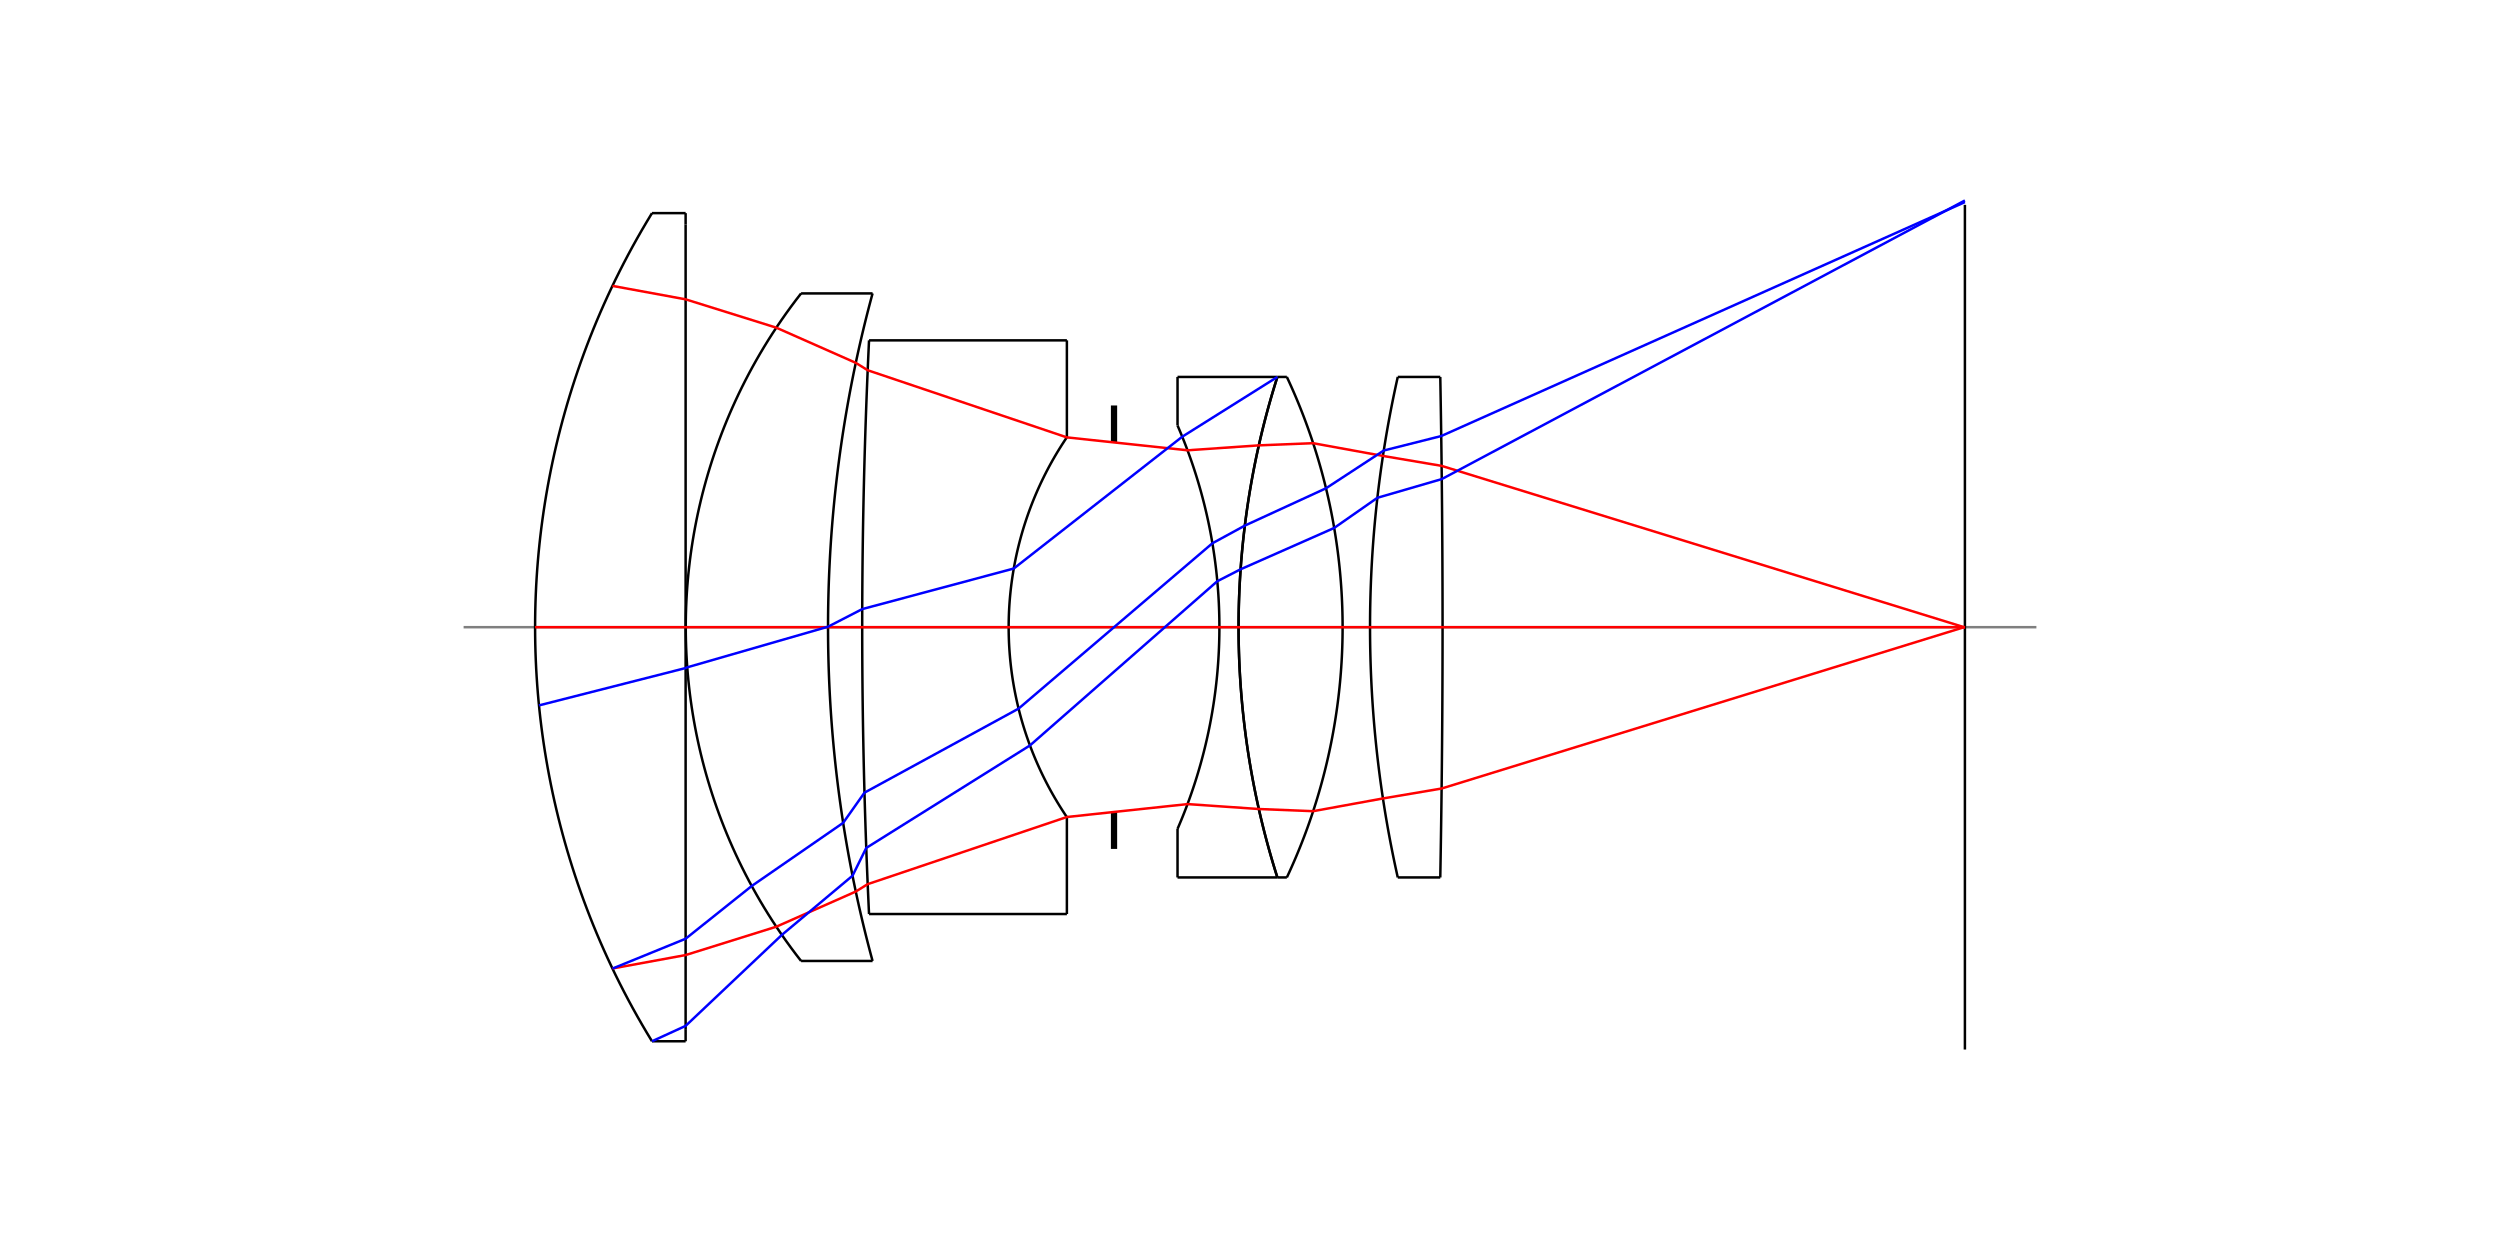
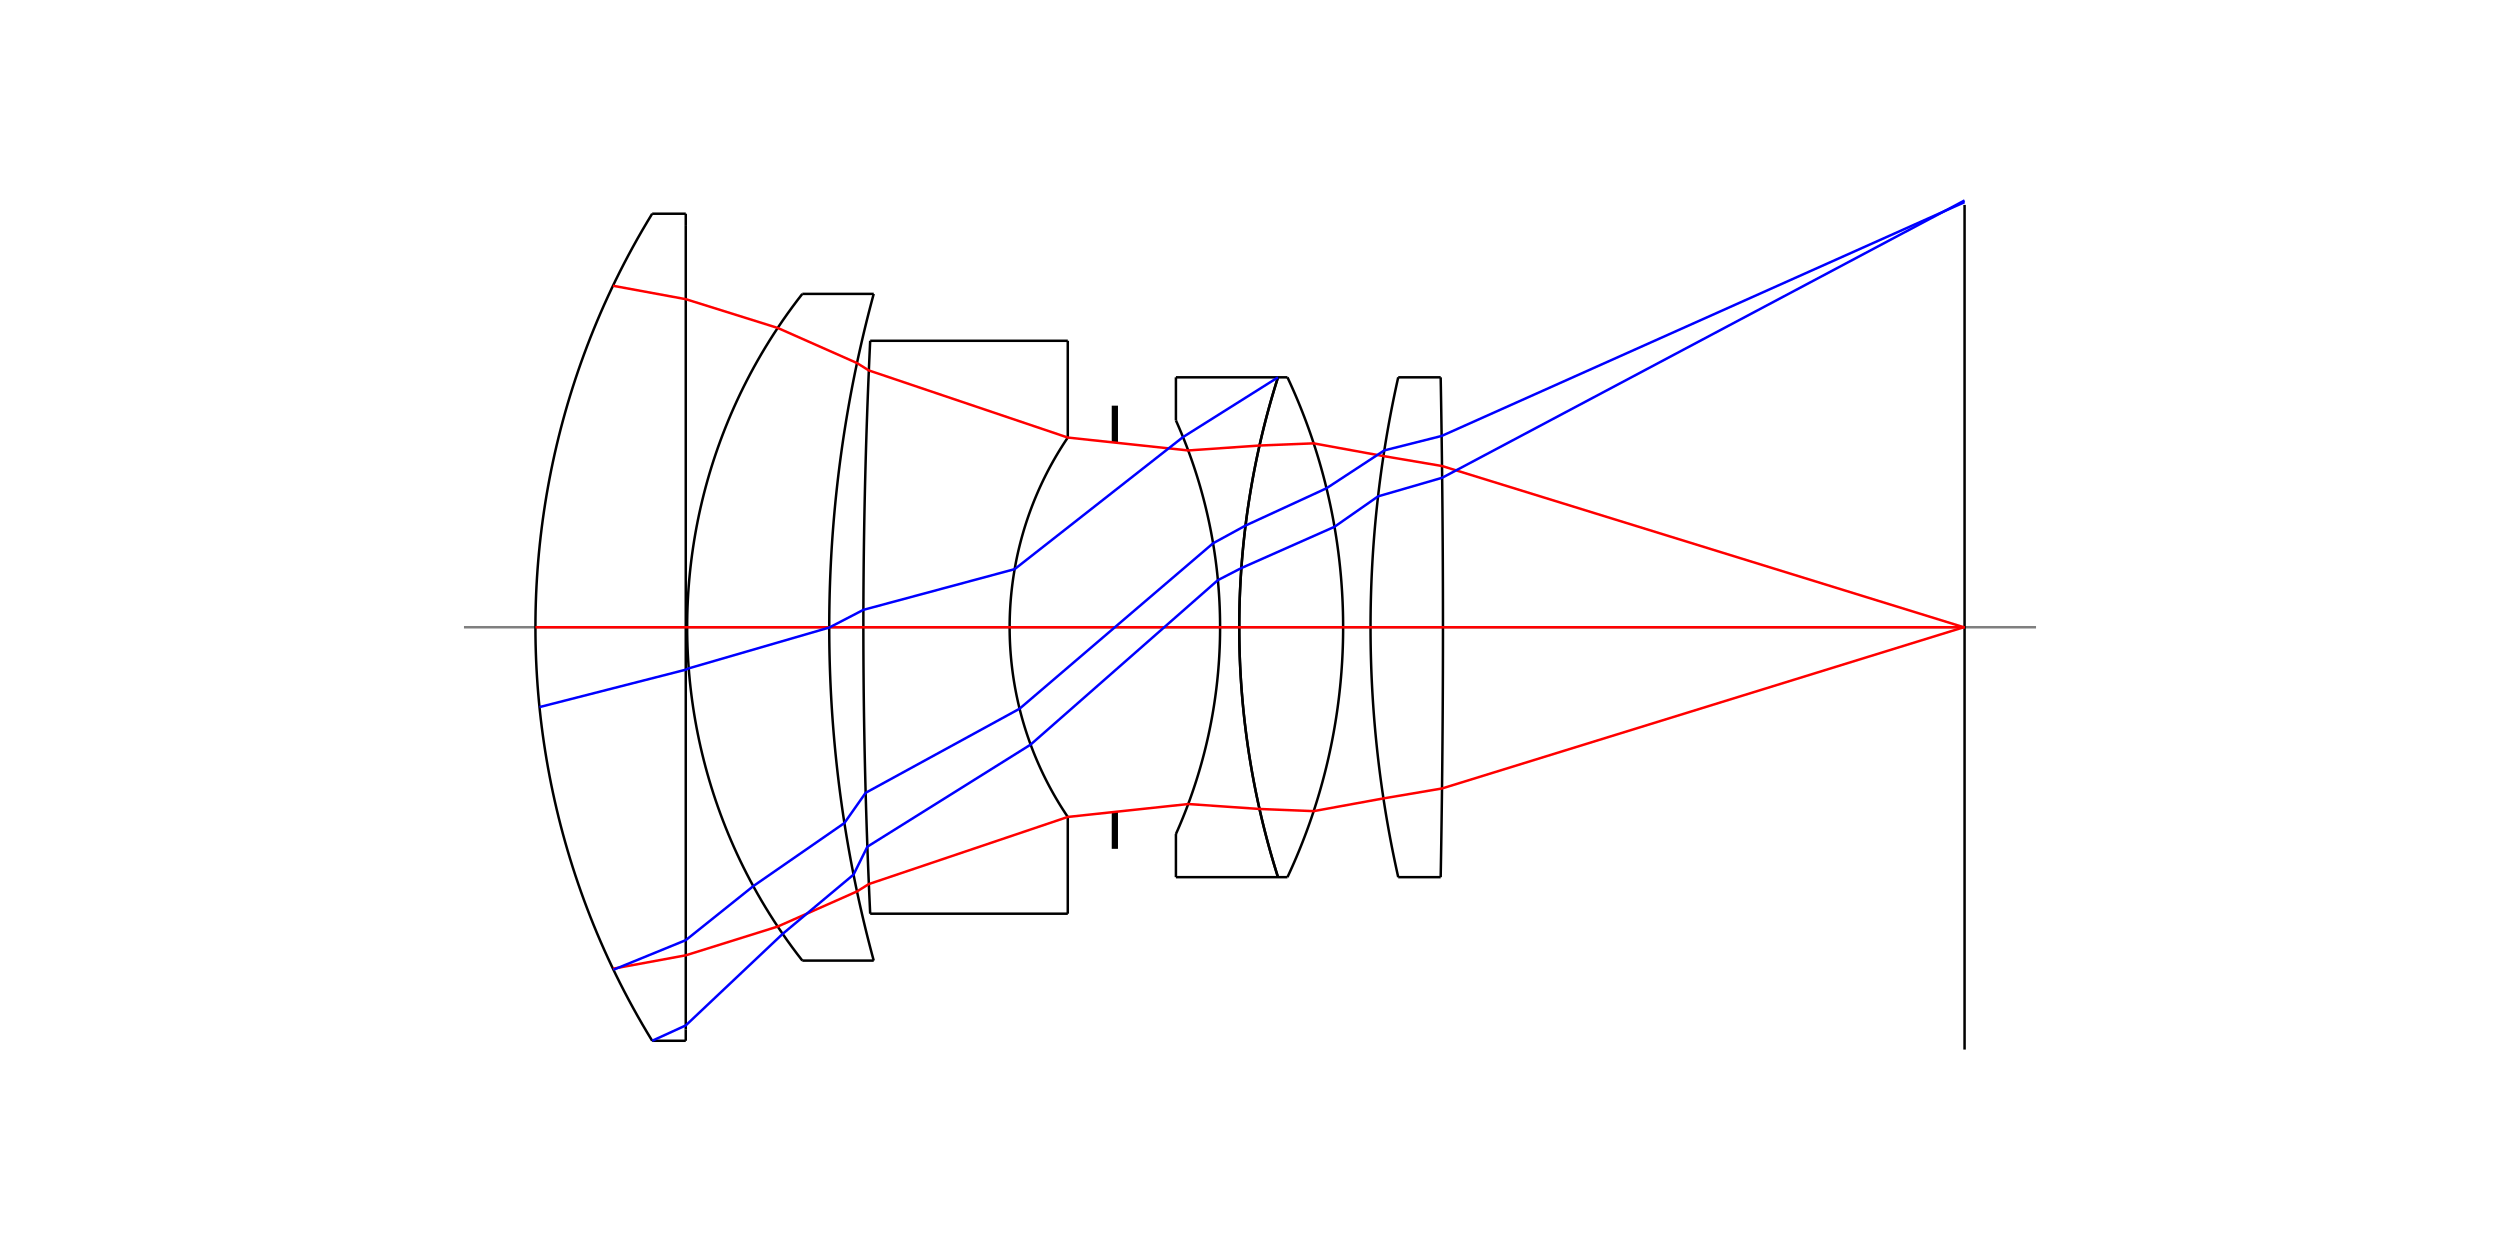
<svg xmlns="http://www.w3.org/2000/svg" width="1000px" height="500px" version="1.1">
  <rect x="0" y="0" width="1000" height="500" fill="#ffffff" />
  <defs>
    <g id="dot">
      <line x1="1" y1="1" x2="0" y2="0" />
    </g>
    <g id="cross">
      <line x1="-3" y1="0" x2="3" y2="0" />
      <line x1="0" y1="-3" x2="0" y2="3" />
    </g>
    <g id="square">
      <line x1="-3" y1="-3" x2="-3" y2="3" />
      <line x1="-3" y1="3" x2="3" y2="3" />
      <line x1="3" y1="3" x2="3" y2="-3" />
      <line x1="3" y1="-3" x2="-3" y2="-3" />
    </g>
    <g id="round">
      <ellipse cx="0" cy="0" rx="3" ry="3" fill="none" />
    </g>
    <g id="triangle">
      <line x1="0" y1="-3" x2="-3" y2="3" />
      <line x1="-3" y1="3" x2="3" y2="3" />
      <line x1="0" y1="-3" x2="3" y2="3" />
    </g>
  </defs>
-   <line x1="185.441" y1="250.877" x2="814.559" y2="250.877" stroke="#7f7f7f" />
-   <line x1="445.61" y1="176.97" x2="445.61" y2="162.189" stroke="#000000" stroke-width="2.5" />
-   <line x1="445.61" y1="324.784" x2="445.61" y2="339.565" stroke="#000000" stroke-width="2.5" />
-   <polyline fill="none" stroke="#000000" points="260.797,416.504 258.792,413.192 256.843,409.879 254.946,406.567 253.102,403.254 251.31,399.942 249.568,396.629 247.876,393.317 246.232,390.004 244.636,386.691 243.087,383.379 241.584,380.066 240.127,376.754 238.714,373.441 237.346,370.129 236.021,366.816 234.74,363.504 233.5,360.191 232.303,356.879 231.147,353.566 230.032,350.253 228.958,346.941 227.923,343.628 226.928,340.316 225.973,337.003 225.056,333.691 224.178,330.378 223.338,327.066 222.536,323.753 221.771,320.44 221.044,317.128 220.354,313.815 219.701,310.503 219.084,307.19 218.504,303.878 217.96,300.565 217.451,297.253 216.979,293.94 216.542,290.628 216.141,287.315 215.775,284.002 215.444,280.69 215.148,277.377 214.888,274.065 214.662,270.752 214.471,267.44 214.315,264.127 214.194,260.815 214.107,257.502 214.055,254.189 214.038,250.877 214.055,247.564 214.107,244.252 214.194,240.939 214.315,237.627 214.471,234.314 214.662,231.002 214.888,227.689 215.148,224.376 215.444,221.064 215.775,217.751 216.141,214.439 216.542,211.126 216.979,207.814 217.451,204.501 217.96,201.189 218.504,197.876 219.084,194.564 219.701,191.251 220.354,187.938 221.044,184.626 221.771,181.313 222.536,178.001 223.338,174.688 224.178,171.376 225.056,168.063 225.973,164.751 226.928,161.438 227.923,158.125 228.958,154.813 230.032,151.5 231.147,148.188 232.303,144.875 233.5,141.563 234.74,138.25 236.021,134.938 237.346,131.625 238.714,128.313 240.127,125 241.584,121.687 243.087,118.375 244.636,115.062 246.232,111.75 247.876,108.437 249.568,105.125 251.31,101.812 253.102,98.5 254.946,95.187 256.843,91.874 258.792,88.562 260.797,85.249 " />
-   <polyline fill="none" stroke="#000000" points="274.247,411.954 274.247,408.733 274.247,405.511 274.247,402.289 274.247,399.068 274.247,395.846 274.247,392.625 274.247,389.403 274.247,386.182 274.247,382.96 274.247,379.739 274.247,376.517 274.247,373.296 274.247,370.074 274.247,366.852 274.247,363.631 274.247,360.409 274.247,357.188 274.247,353.966 274.247,350.745 274.247,347.523 274.247,344.302 274.247,341.08 274.247,337.859 274.247,334.637 274.247,331.415 274.247,328.194 274.247,324.972 274.247,321.751 274.247,318.529 274.247,315.308 274.247,312.086 274.247,308.865 274.247,305.643 274.247,302.422 274.247,299.2 274.247,295.978 274.247,292.757 274.247,289.535 274.247,286.314 274.247,283.092 274.247,279.871 274.247,276.649 274.247,273.428 274.247,270.206 274.247,266.985 274.247,263.763 274.247,260.542 274.247,257.32 274.247,254.098 274.247,250.877 274.247,247.655 274.247,244.434 274.247,241.212 274.247,237.991 274.247,234.769 274.247,231.548 274.247,228.326 274.247,225.105 274.247,221.883 274.247,218.661 274.247,215.44 274.247,212.218 274.247,208.997 274.247,205.775 274.247,202.554 274.247,199.332 274.247,196.111 274.247,192.889 274.247,189.668 274.247,186.446 274.247,183.224 274.247,180.003 274.247,176.781 274.247,173.56 274.247,170.338 274.247,167.117 274.247,163.895 274.247,160.674 274.247,157.452 274.247,154.231 274.247,151.009 274.247,147.788 274.247,144.566 274.247,141.344 274.247,138.123 274.247,134.901 274.247,131.68 274.247,128.458 274.247,125.237 274.247,122.015 274.247,118.794 274.247,115.572 274.247,112.351 274.247,109.129 274.247,105.907 274.247,102.686 274.247,99.464 274.247,96.243 274.247,93.021 274.247,89.8 " />
-   <line x1="274.247" y1="89.8" x2="274.247" y2="85.249" stroke="#000000" />
-   <line x1="274.247" y1="411.954" x2="274.247" y2="416.504" stroke="#000000" />
-   <line x1="260.797" y1="85.249" x2="274.247" y2="85.249" stroke="#000000" />
-   <line x1="260.797" y1="416.504" x2="274.247" y2="416.504" stroke="#000000" />
-   <polyline fill="none" stroke="#000000" points="320.425,384.385 318.364,381.714 316.368,379.044 314.435,376.374 312.562,373.704 310.75,371.034 308.994,368.364 307.294,365.693 305.648,363.023 304.055,360.353 302.514,357.683 301.022,355.013 299.58,352.343 298.185,349.673 296.837,347.002 295.535,344.332 294.278,341.662 293.066,338.992 291.896,336.322 290.769,333.652 289.683,330.981 288.639,328.311 287.636,325.641 286.672,322.971 285.747,320.301 284.862,317.631 284.015,314.961 283.205,312.29 282.433,309.62 281.698,306.95 280.999,304.28 280.337,301.61 279.711,298.94 279.12,296.269 278.564,293.599 278.044,290.929 277.558,288.259 277.107,285.589 276.689,282.919 276.307,280.249 275.957,277.578 275.642,274.908 275.36,272.238 275.112,269.568 274.897,266.898 274.715,264.228 274.567,261.558 274.451,258.887 274.369,256.217 274.319,253.547 274.303,250.877 274.319,248.207 274.369,245.537 274.451,242.866 274.567,240.196 274.715,237.526 274.897,234.856 275.112,232.186 275.36,229.516 275.642,226.846 275.957,224.175 276.307,221.505 276.689,218.835 277.107,216.165 277.558,213.495 278.044,210.825 278.564,208.154 279.12,205.484 279.711,202.814 280.337,200.144 280.999,197.474 281.698,194.804 282.433,192.134 283.205,189.463 284.015,186.793 284.862,184.123 285.747,181.453 286.672,178.783 287.636,176.113 288.639,173.442 289.683,170.772 290.769,168.102 291.896,165.432 293.066,162.762 294.278,160.092 295.535,157.422 296.837,154.751 298.185,152.081 299.58,149.411 301.022,146.741 302.514,144.071 304.055,141.401 305.648,138.73 307.294,136.06 308.994,133.39 310.75,130.72 312.562,128.05 314.435,125.38 316.368,122.71 318.364,120.039 320.425,117.369 " />
-   <polyline fill="none" stroke="#000000" points="349.024,384.385 348.306,381.714 347.604,379.044 346.917,376.374 346.246,373.704 345.59,371.034 344.949,368.364 344.324,365.693 343.713,363.023 343.118,360.353 342.538,357.683 341.972,355.013 341.422,352.343 340.887,349.673 340.366,347.002 339.86,344.332 339.369,341.662 338.893,338.992 338.431,336.322 337.984,333.652 337.551,330.981 337.133,328.311 336.73,325.641 336.34,322.971 335.966,320.301 335.606,317.631 335.26,314.961 334.928,312.29 334.611,309.62 334.308,306.95 334.019,304.28 333.745,301.61 333.485,298.94 333.239,296.269 333.007,293.599 332.789,290.929 332.585,288.259 332.396,285.589 332.22,282.919 332.059,280.249 331.912,277.578 331.779,274.908 331.66,272.238 331.555,269.568 331.463,266.898 331.386,264.228 331.323,261.558 331.274,258.887 331.239,256.217 331.218,253.547 331.211,250.877 331.218,248.207 331.239,245.537 331.274,242.866 331.323,240.196 331.386,237.526 331.463,234.856 331.555,232.186 331.66,229.516 331.779,226.846 331.912,224.175 332.059,221.505 332.22,218.835 332.396,216.165 332.585,213.495 332.789,210.825 333.007,208.154 333.239,205.484 333.485,202.814 333.745,200.144 334.019,197.474 334.308,194.804 334.611,192.134 334.928,189.463 335.26,186.793 335.606,184.123 335.966,181.453 336.34,178.783 336.73,176.113 337.133,173.442 337.551,170.772 337.984,168.102 338.431,165.432 338.893,162.762 339.369,160.092 339.86,157.422 340.366,154.751 340.887,152.081 341.422,149.411 341.972,146.741 342.538,144.071 343.118,141.401 343.713,138.73 344.324,136.06 344.949,133.39 345.59,130.72 346.246,128.05 346.917,125.38 347.604,122.71 348.306,120.039 349.024,117.369 " />
-   <line x1="320.425" y1="117.369" x2="349.024" y2="117.369" stroke="#000000" />
-   <line x1="320.425" y1="384.385" x2="349.024" y2="384.385" stroke="#000000" />
-   <polyline fill="none" stroke="#000000" points="347.614,365.61 347.505,363.315 347.399,361.02 347.295,358.726 347.194,356.431 347.094,354.137 346.997,351.842 346.902,349.547 346.809,347.253 346.718,344.958 346.629,342.663 346.543,340.369 346.459,338.074 346.377,335.779 346.297,333.485 346.219,331.19 346.144,328.895 346.071,326.601 346,324.306 345.931,322.011 345.864,319.717 345.8,317.422 345.737,315.127 345.677,312.833 345.619,310.538 345.564,308.243 345.51,305.949 345.459,303.654 345.409,301.359 345.363,299.065 345.318,296.77 345.275,294.475 345.235,292.181 345.196,289.886 345.16,287.591 345.126,285.297 345.095,283.002 345.065,280.707 345.038,278.413 345.013,276.118 344.99,273.823 344.969,271.529 344.951,269.234 344.934,266.939 344.92,264.645 344.908,262.35 344.898,260.056 344.89,257.761 344.885,255.466 344.882,253.172 344.881,250.877 344.882,248.582 344.885,246.288 344.89,243.993 344.898,241.698 344.908,239.404 344.92,237.109 344.934,234.814 344.951,232.52 344.969,230.225 344.99,227.93 345.013,225.636 345.038,223.341 345.065,221.046 345.095,218.752 345.126,216.457 345.16,214.162 345.196,211.868 345.235,209.573 345.275,207.278 345.318,204.984 345.363,202.689 345.409,200.394 345.459,198.1 345.51,195.805 345.564,193.51 345.619,191.216 345.677,188.921 345.737,186.626 345.8,184.332 345.864,182.037 345.931,179.742 346,177.448 346.071,175.153 346.144,172.859 346.219,170.564 346.297,168.269 346.377,165.975 346.459,163.68 346.543,161.385 346.629,159.091 346.718,156.796 346.809,154.501 346.902,152.207 346.997,149.912 347.094,147.617 347.194,145.323 347.295,143.028 347.399,140.733 347.505,138.439 347.614,136.144 " />
-   <polyline fill="none" stroke="#000000" points="426.752,326.853 425.738,325.334 424.754,323.814 423.798,322.295 422.871,320.775 421.97,319.256 421.095,317.736 420.247,316.217 419.424,314.697 418.625,313.178 417.851,311.658 417.101,310.139 416.374,308.619 415.67,307.099 414.989,305.58 414.33,304.06 413.693,302.541 413.077,301.021 412.483,299.502 411.909,297.982 411.357,296.463 410.824,294.943 410.312,293.424 409.82,291.904 409.347,290.385 408.894,288.865 408.46,287.346 408.045,285.826 407.649,284.307 407.272,282.787 406.913,281.267 406.573,279.748 406.251,278.228 405.947,276.709 405.661,275.189 405.393,273.67 405.142,272.15 404.91,270.631 404.695,269.111 404.497,267.592 404.317,266.072 404.154,264.553 404.009,263.033 403.881,261.514 403.77,259.994 403.676,258.475 403.599,256.955 403.54,255.435 403.497,253.916 403.471,252.396 403.463,250.877 403.471,249.357 403.497,247.838 403.54,246.318 403.599,244.799 403.676,243.279 403.77,241.76 403.881,240.24 404.009,238.721 404.154,237.201 404.317,235.682 404.497,234.162 404.695,232.643 404.91,231.123 405.142,229.603 405.393,228.084 405.661,226.564 405.947,225.045 406.251,223.525 406.573,222.006 406.913,220.486 407.272,218.967 407.649,217.447 408.045,215.928 408.46,214.408 408.894,212.889 409.347,211.369 409.82,209.85 410.312,208.33 410.824,206.811 411.357,205.291 411.909,203.771 412.483,202.252 413.077,200.732 413.693,199.213 414.33,197.693 414.989,196.174 415.67,194.654 416.374,193.135 417.101,191.615 417.851,190.096 418.625,188.576 419.424,187.057 420.247,185.537 421.095,184.018 421.97,182.498 422.871,180.979 423.798,179.459 424.754,177.94 425.738,176.42 426.752,174.9 " />
-   <line x1="426.752" y1="174.9" x2="426.752" y2="136.144" stroke="#000000" />
-   <line x1="426.752" y1="326.853" x2="426.752" y2="365.61" stroke="#000000" />
-   <line x1="347.614" y1="136.144" x2="426.752" y2="136.144" stroke="#000000" />
-   <line x1="347.614" y1="365.61" x2="426.752" y2="365.61" stroke="#000000" />
-   <polyline fill="none" stroke="#000000" points="471.013,331.555 471.705,329.941 472.38,328.328 473.039,326.714 473.681,325.101 474.308,323.487 474.919,321.874 475.515,320.26 476.095,318.646 476.659,317.033 477.209,315.419 477.743,313.806 478.262,312.192 478.767,310.579 479.257,308.965 479.732,307.352 480.193,305.738 480.639,304.124 481.071,302.511 481.489,300.897 481.893,299.284 482.282,297.67 482.658,296.057 483.02,294.443 483.368,292.829 483.703,291.216 484.024,289.602 484.331,287.989 484.624,286.375 484.905,284.762 485.171,283.148 485.425,281.535 485.665,279.921 485.892,278.307 486.106,276.694 486.306,275.08 486.494,273.467 486.668,271.853 486.83,270.24 486.978,268.626 487.113,267.013 487.235,265.399 487.345,263.785 487.441,262.172 487.525,260.558 487.596,258.945 487.653,257.331 487.698,255.718 487.731,254.104 487.75,252.49 487.756,250.877 487.75,249.263 487.731,247.65 487.698,246.036 487.653,244.423 487.596,242.809 487.525,241.196 487.441,239.582 487.345,237.968 487.235,236.355 487.113,234.741 486.978,233.128 486.83,231.514 486.668,229.901 486.494,228.287 486.306,226.673 486.106,225.06 485.892,223.446 485.665,221.833 485.425,220.219 485.171,218.606 484.905,216.992 484.624,215.379 484.331,213.765 484.024,212.151 483.703,210.538 483.368,208.924 483.02,207.311 482.658,205.697 482.282,204.084 481.893,202.47 481.489,200.856 481.071,199.243 480.639,197.629 480.193,196.016 479.732,194.402 479.257,192.789 478.767,191.175 478.262,189.562 477.743,187.948 477.209,186.334 476.659,184.721 476.095,183.107 475.515,181.494 474.919,179.88 474.308,178.267 473.681,176.653 473.039,175.04 472.38,173.426 471.705,171.812 471.013,170.199 " />
-   <polyline fill="none" stroke="#000000" points="510.947,350.975 510.318,348.973 509.703,346.972 509.102,344.97 508.514,342.968 507.94,340.966 507.38,338.964 506.833,336.962 506.3,334.96 505.78,332.958 505.274,330.956 504.78,328.954 504.3,326.952 503.834,324.95 503.38,322.948 502.939,320.946 502.511,318.944 502.097,316.942 501.695,314.94 501.306,312.938 500.929,310.936 500.566,308.934 500.215,306.932 499.877,304.93 499.551,302.928 499.238,300.926 498.938,298.924 498.65,296.922 498.375,294.92 498.112,292.918 497.862,290.916 497.623,288.914 497.398,286.912 497.184,284.91 496.983,282.908 496.795,280.906 496.618,278.904 496.454,276.903 496.302,274.901 496.162,272.899 496.035,270.897 495.919,268.895 495.816,266.893 495.725,264.891 495.646,262.889 495.579,260.887 495.525,258.885 495.482,256.883 495.452,254.881 495.434,252.879 495.428,250.877 495.434,248.875 495.452,246.873 495.482,244.871 495.525,242.869 495.579,240.867 495.646,238.865 495.725,236.863 495.816,234.861 495.919,232.859 496.035,230.857 496.162,228.855 496.302,226.853 496.454,224.851 496.618,222.849 496.795,220.847 496.983,218.845 497.184,216.843 497.398,214.841 497.623,212.839 497.862,210.837 498.112,208.835 498.375,206.834 498.65,204.832 498.938,202.83 499.238,200.828 499.551,198.826 499.877,196.824 500.215,194.822 500.566,192.82 500.929,190.818 501.306,188.816 501.695,186.814 502.097,184.812 502.511,182.81 502.939,180.808 503.38,178.806 503.834,176.804 504.3,174.802 504.78,172.8 505.274,170.798 505.78,168.796 506.3,166.794 506.833,164.792 507.38,162.79 507.94,160.788 508.514,158.786 509.102,156.784 509.703,154.782 510.318,152.78 510.947,150.778 " />
-   <line x1="471.013" y1="170.199" x2="471.013" y2="150.778" stroke="#000000" />
-   <line x1="471.013" y1="331.555" x2="471.013" y2="350.975" stroke="#000000" />
-   <line x1="471.013" y1="150.778" x2="510.947" y2="150.778" stroke="#000000" />
-   <line x1="471.013" y1="350.975" x2="510.947" y2="350.975" stroke="#000000" />
-   <polyline fill="none" stroke="#000000" points="510.947,350.975 510.318,348.973 509.703,346.972 509.102,344.97 508.514,342.968 507.94,340.966 507.38,338.964 506.833,336.962 506.3,334.96 505.78,332.958 505.274,330.956 504.78,328.954 504.3,326.952 503.834,324.95 503.38,322.948 502.939,320.946 502.511,318.944 502.097,316.942 501.695,314.94 501.306,312.938 500.929,310.936 500.566,308.934 500.215,306.932 499.877,304.93 499.551,302.928 499.238,300.926 498.938,298.924 498.65,296.922 498.375,294.92 498.112,292.918 497.862,290.916 497.623,288.914 497.398,286.912 497.184,284.91 496.983,282.908 496.795,280.906 496.618,278.904 496.454,276.903 496.302,274.901 496.162,272.899 496.035,270.897 495.919,268.895 495.816,266.893 495.725,264.891 495.646,262.889 495.579,260.887 495.525,258.885 495.482,256.883 495.452,254.881 495.434,252.879 495.428,250.877 495.434,248.875 495.452,246.873 495.482,244.871 495.525,242.869 495.579,240.867 495.646,238.865 495.725,236.863 495.816,234.861 495.919,232.859 496.035,230.857 496.162,228.855 496.302,226.853 496.454,224.851 496.618,222.849 496.795,220.847 496.983,218.845 497.184,216.843 497.398,214.841 497.623,212.839 497.862,210.837 498.112,208.835 498.375,206.834 498.65,204.832 498.938,202.83 499.238,200.828 499.551,198.826 499.877,196.824 500.215,194.822 500.566,192.82 500.929,190.818 501.306,188.816 501.695,186.814 502.097,184.812 502.511,182.81 502.939,180.808 503.38,178.806 503.834,176.804 504.3,174.802 504.78,172.8 505.274,170.798 505.78,168.796 506.3,166.794 506.833,164.792 507.38,162.79 507.94,160.788 508.514,158.786 509.102,156.784 509.703,154.782 510.318,152.78 510.947,150.778 " />
-   <polyline fill="none" stroke="#000000" points="514.741,350.975 515.668,348.973 516.572,346.972 517.455,344.97 518.315,342.968 519.153,340.966 519.97,338.964 520.766,336.962 521.54,334.96 522.294,332.958 523.027,330.956 523.739,328.954 524.432,326.952 525.104,324.95 525.757,322.948 526.389,320.946 527.003,318.944 527.596,316.942 528.171,314.94 528.727,312.938 529.263,310.936 529.781,308.934 530.281,306.932 530.761,304.93 531.223,302.928 531.667,300.926 532.093,298.924 532.501,296.922 532.89,294.92 533.262,292.918 533.616,290.916 533.952,288.914 534.27,286.912 534.571,284.91 534.854,282.908 535.12,280.906 535.368,278.904 535.599,276.903 535.813,274.901 536.009,272.899 536.188,270.897 536.35,268.895 536.495,266.893 536.623,264.891 536.734,262.889 536.827,260.887 536.904,258.885 536.963,256.883 537.006,254.881 537.031,252.879 537.04,250.877 537.031,248.875 537.006,246.873 536.963,244.871 536.904,242.869 536.827,240.867 536.734,238.865 536.623,236.863 536.495,234.861 536.35,232.859 536.188,230.857 536.009,228.855 535.813,226.853 535.599,224.851 535.368,222.849 535.12,220.847 534.854,218.845 534.571,216.843 534.27,214.841 533.952,212.839 533.616,210.837 533.262,208.835 532.89,206.834 532.501,204.832 532.093,202.83 531.667,200.828 531.223,198.826 530.761,196.824 530.281,194.822 529.781,192.82 529.263,190.818 528.727,188.816 528.171,186.814 527.596,184.812 527.003,182.81 526.389,180.808 525.757,178.806 525.104,176.804 524.432,174.802 523.739,172.8 523.027,170.798 522.294,168.796 521.54,166.794 520.766,164.792 519.97,162.79 519.153,160.788 518.315,158.786 517.455,156.784 516.572,154.782 515.668,152.78 514.741,150.778 " />
-   <line x1="510.947" y1="150.778" x2="514.741" y2="150.778" stroke="#000000" />
-   <line x1="510.947" y1="350.975" x2="514.741" y2="350.975" stroke="#000000" />
-   <polyline fill="none" stroke="#000000" points="559.105,350.975 558.661,348.973 558.226,346.972 557.8,344.97 557.383,342.968 556.976,340.966 556.579,338.964 556.19,336.962 555.811,334.96 555.441,332.958 555.08,330.956 554.729,328.954 554.386,326.952 554.053,324.95 553.729,322.948 553.414,320.946 553.108,318.944 552.811,316.942 552.523,314.94 552.244,312.938 551.974,310.936 551.714,308.934 551.462,306.932 551.219,304.93 550.985,302.928 550.76,300.926 550.544,298.924 550.337,296.922 550.139,294.92 549.949,292.918 549.769,290.916 549.597,288.914 549.435,286.912 549.281,284.91 549.136,282.908 549,280.906 548.872,278.904 548.754,276.903 548.644,274.901 548.543,272.899 548.451,270.897 548.367,268.895 548.293,266.893 548.227,264.891 548.17,262.889 548.122,260.887 548.082,258.885 548.052,256.883 548.03,254.881 548.017,252.879 548.012,250.877 548.017,248.875 548.03,246.873 548.052,244.871 548.082,242.869 548.122,240.867 548.17,238.865 548.227,236.863 548.293,234.861 548.367,232.859 548.451,230.857 548.543,228.855 548.644,226.853 548.754,224.851 548.872,222.849 549,220.847 549.136,218.845 549.281,216.843 549.435,214.841 549.597,212.839 549.769,210.837 549.949,208.835 550.139,206.834 550.337,204.832 550.544,202.83 550.76,200.828 550.985,198.826 551.219,196.824 551.462,194.822 551.714,192.82 551.974,190.818 552.244,188.816 552.523,186.814 552.811,184.812 553.108,182.81 553.414,180.808 553.729,178.806 554.053,176.804 554.386,174.802 554.729,172.8 555.08,170.798 555.441,168.796 555.811,166.794 556.19,164.792 556.579,162.79 556.976,160.788 557.383,158.786 557.8,156.784 558.226,154.782 558.661,152.78 559.105,150.778 " />
-   <polyline fill="none" stroke="#000000" points="576.109,350.975 576.145,348.973 576.181,346.972 576.216,344.97 576.25,342.968 576.283,340.966 576.316,338.964 576.347,336.962 576.379,334.96 576.409,332.958 576.439,330.956 576.468,328.954 576.496,326.952 576.523,324.95 576.55,322.948 576.576,320.946 576.601,318.944 576.626,316.942 576.65,314.94 576.673,312.938 576.695,310.936 576.717,308.934 576.737,306.932 576.758,304.93 576.777,302.928 576.796,300.926 576.814,298.924 576.831,296.922 576.847,294.92 576.863,292.918 576.878,290.916 576.892,288.914 576.906,286.912 576.919,284.91 576.931,282.908 576.942,280.906 576.953,278.904 576.963,276.903 576.972,274.901 576.98,272.899 576.988,270.897 576.995,268.895 577.001,266.893 577.007,264.891 577.011,262.889 577.015,260.887 577.019,258.885 577.021,256.883 577.023,254.881 577.024,252.879 577.024,250.877 577.024,248.875 577.023,246.873 577.021,244.871 577.019,242.869 577.015,240.867 577.011,238.865 577.007,236.863 577.001,234.861 576.995,232.859 576.988,230.857 576.98,228.855 576.972,226.853 576.963,224.851 576.953,222.849 576.942,220.847 576.931,218.845 576.919,216.843 576.906,214.841 576.892,212.839 576.878,210.837 576.863,208.835 576.847,206.834 576.831,204.832 576.814,202.83 576.796,200.828 576.777,198.826 576.758,196.824 576.737,194.822 576.717,192.82 576.695,190.818 576.673,188.816 576.65,186.814 576.626,184.812 576.601,182.81 576.576,180.808 576.55,178.806 576.523,176.804 576.496,174.802 576.468,172.8 576.439,170.798 576.409,168.796 576.379,166.794 576.347,164.792 576.316,162.79 576.283,160.788 576.25,158.786 576.216,156.784 576.181,154.782 576.145,152.78 576.109,150.778 " />
-   <line x1="559.105" y1="150.778" x2="576.109" y2="150.778" stroke="#000000" />
-   <line x1="559.105" y1="350.975" x2="576.109" y2="350.975" stroke="#000000" />
-   <line x1="785.962" y1="419.816" x2="785.962" y2="81.937" stroke="#000000" />
-   <polyline fill="none" stroke="#ff0000" points="214.038,250.877 274.247,250.877 274.303,250.877 331.211,250.877 344.881,250.877 403.463,250.877 445.61,250.877 487.756,250.877 495.428,250.877 495.428,250.877 537.04,250.877 548.012,250.877 577.024,250.877 785.962,250.877 " />
-   <polyline fill="none" stroke="#ff0000" points="244.97,114.36 274.247,119.736 310.516,131.071 342.311,145.136 347.074,148.096 426.72,174.948 445.61,176.97 475.008,180.117 503.527,178.149 503.527,178.149 525.261,177.278 553.174,182.372 576.644,186.351 785.962,250.979 " />
-   <polyline fill="none" stroke="#ff0000" points="244.97,387.394 274.247,382.018 310.516,370.683 342.311,356.618 347.074,353.658 426.72,326.806 445.61,324.784 475.008,321.637 503.527,323.605 503.527,323.605 525.261,324.475 553.174,319.382 576.644,315.403 785.962,250.775 " />
-   <polyline fill="none" stroke="#0000ff" points="244.987,387.429 274.247,375.495 300.685,354.397 337.261,329.139 345.79,317.061 407.433,283.445 445.61,250.877 484.958,217.309 497.935,210.24 497.935,210.24 530.4,195.313 553.508,180.204 576.49,174.416 785.962,80.844 " />
-   <polyline fill="none" stroke="#0000ff" points="215.586,282.158 274.247,267.219 274.899,266.928 331.211,250.684 344.891,243.636 405.509,227.41 445.61,196.031 472.894,174.681 510.947,150.778 " />
-   <polyline fill="none" stroke="#0000ff" points="260.797,416.504 274.247,410.352 312.741,373.962 341.009,350.289 346.499,339.178 411.98,298.173 445.61,268.697 486.921,232.488 496.24,227.712 496.24,227.712 533.674,211.176 550.952,199.117 576.704,191.629 785.962,80.184 " />
+   <line x1="185.589" y1="250.898" x2="814.411" y2="250.898" stroke="#7f7f7f" />
+   <line x1="445.942" y1="177.037" x2="445.942" y2="162.265" stroke="#000000" stroke-width="2.5" />
+   <line x1="445.942" y1="324.758" x2="445.942" y2="339.53" stroke="#000000" stroke-width="2.5" />
+   <polyline fill="none" stroke="#000000" points="260.87,416.308 258.868,413 256.921,409.692 255.027,406.384 253.186,403.075 251.396,399.767 249.656,396.459 247.966,393.151 246.324,389.843 244.73,386.534 243.183,383.226 241.682,379.918 240.227,376.61 238.816,373.302 237.45,369.993 236.127,366.685 234.847,363.377 233.609,360.069 232.414,356.76 231.259,353.452 230.146,350.144 229.073,346.836 228.04,343.528 227.046,340.219 226.092,336.911 225.176,333.603 224.299,330.295 223.46,326.986 222.659,323.678 221.896,320.37 221.17,317.062 220.48,313.754 219.828,310.445 219.212,307.137 218.632,303.829 218.089,300.521 217.581,297.213 217.109,293.904 216.673,290.596 216.272,287.288 215.907,283.98 215.576,280.671 215.281,277.363 215.021,274.055 214.795,270.747 214.605,267.439 214.449,264.13 214.328,260.822 214.241,257.514 214.189,254.206 214.172,250.898 214.189,247.589 214.241,244.281 214.328,240.973 214.449,237.665 214.605,234.356 214.795,231.048 215.021,227.74 215.281,224.432 215.576,221.124 215.907,217.815 216.272,214.507 216.673,211.199 217.109,207.891 217.581,204.583 218.089,201.274 218.632,197.966 219.212,194.658 219.828,191.35 220.48,188.041 221.17,184.733 221.896,181.425 222.659,178.117 223.46,174.809 224.299,171.5 225.176,168.192 226.092,164.884 227.046,161.576 228.04,158.267 229.073,154.959 230.146,151.651 231.259,148.343 232.414,145.035 233.609,141.726 234.847,138.418 236.127,135.11 237.45,131.802 238.816,128.494 240.227,125.185 241.682,121.877 243.183,118.569 244.73,115.261 246.324,111.952 247.966,108.644 249.656,105.336 251.396,102.028 253.186,98.72 255.027,95.411 256.921,92.103 258.868,88.795 260.87,85.487 " />
+   <polyline fill="none" stroke="#000000" points="274.303,411.765 274.303,408.547 274.303,405.33 274.303,402.113 274.303,398.895 274.303,395.678 274.303,392.461 274.303,389.243 274.303,386.026 274.303,382.809 274.303,379.591 274.303,376.374 274.303,373.157 274.303,369.939 274.303,366.722 274.303,363.505 274.303,360.287 274.303,357.07 274.303,353.853 274.303,350.635 274.303,347.418 274.303,344.2 274.303,340.983 274.303,337.766 274.303,334.548 274.303,331.331 274.303,328.114 274.303,324.896 274.303,321.679 274.303,318.462 274.303,315.244 274.303,312.027 274.303,308.81 274.303,305.592 274.303,302.375 274.303,299.158 274.303,295.94 274.303,292.723 274.303,289.506 274.303,286.288 274.303,283.071 274.303,279.854 274.303,276.636 274.303,273.419 274.303,270.202 274.303,266.984 274.303,263.767 274.303,260.55 274.303,257.332 274.303,254.115 274.303,250.898 274.303,247.68 274.303,244.463 274.303,241.245 274.303,238.028 274.303,234.811 274.303,231.593 274.303,228.376 274.303,225.159 274.303,221.941 274.303,218.724 274.303,215.507 274.303,212.289 274.303,209.072 274.303,205.855 274.303,202.637 274.303,199.42 274.303,196.203 274.303,192.985 274.303,189.768 274.303,186.551 274.303,183.333 274.303,180.116 274.303,176.899 274.303,173.681 274.303,170.464 274.303,167.247 274.303,164.029 274.303,160.812 274.303,157.595 274.303,154.377 274.303,151.16 274.303,147.943 274.303,144.725 274.303,141.508 274.303,138.29 274.303,135.073 274.303,131.856 274.303,128.638 274.303,125.421 274.303,122.204 274.303,118.986 274.303,115.769 274.303,112.552 274.303,109.334 274.303,106.117 274.303,102.9 274.303,99.682 274.303,96.465 274.303,93.248 274.303,90.03 " />
+   <line x1="274.303" y1="90.03" x2="274.303" y2="85.487" stroke="#000000" />
+   <line x1="274.303" y1="411.765" x2="274.303" y2="416.308" stroke="#000000" />
+   <line x1="260.87" y1="85.487" x2="274.303" y2="85.487" stroke="#000000" />
+   <line x1="260.87" y1="416.308" x2="274.303" y2="416.308" stroke="#000000" />
+   <polyline fill="none" stroke="#000000" points="320.928,384.238 318.868,381.571 316.875,378.904 314.944,376.237 313.074,373.57 311.263,370.904 309.51,368.237 307.812,365.57 306.168,362.903 304.577,360.236 303.037,357.57 301.547,354.903 300.107,352.236 298.714,349.569 297.367,346.902 296.067,344.236 294.812,341.569 293.6,338.902 292.432,336.235 291.306,333.568 290.222,330.902 289.179,328.235 288.177,325.568 287.214,322.901 286.291,320.234 285.406,317.568 284.56,314.901 283.751,312.234 282.98,309.567 282.246,306.9 281.548,304.234 280.887,301.567 280.261,298.9 279.671,296.233 279.116,293.566 278.596,290.9 278.111,288.233 277.66,285.566 277.244,282.899 276.861,280.232 276.512,277.566 276.198,274.899 275.916,272.232 275.668,269.565 275.453,266.898 275.272,264.232 275.124,261.565 275.008,258.898 274.926,256.231 274.876,253.564 274.86,250.898 274.876,248.231 274.926,245.564 275.008,242.897 275.124,240.23 275.272,237.564 275.453,234.897 275.668,232.23 275.916,229.563 276.198,226.896 276.512,224.23 276.861,221.563 277.244,218.896 277.66,216.229 278.111,213.562 278.596,210.896 279.116,208.229 279.671,205.562 280.261,202.895 280.887,200.228 281.548,197.562 282.246,194.895 282.98,192.228 283.751,189.561 284.56,186.894 285.406,184.227 286.291,181.561 287.214,178.894 288.177,176.227 289.179,173.56 290.222,170.893 291.306,168.227 292.432,165.56 293.6,162.893 294.812,160.226 296.067,157.559 297.367,154.893 298.714,152.226 300.107,149.559 301.547,146.892 303.037,144.225 304.577,141.559 306.168,138.892 307.812,136.225 309.51,133.558 311.263,130.891 313.074,128.225 314.944,125.558 316.875,122.891 318.868,120.224 320.928,117.557 " />
+   <polyline fill="none" stroke="#000000" points="349.485,384.238 348.768,381.571 348.067,378.904 347.381,376.237 346.71,373.57 346.055,370.904 345.415,368.237 344.79,365.57 344.181,362.903 343.586,360.236 343.007,357.57 342.442,354.903 341.892,352.236 341.358,349.569 340.838,346.902 340.332,344.236 339.842,341.569 339.366,338.902 338.905,336.235 338.458,333.568 338.026,330.902 337.608,328.235 337.205,325.568 336.817,322.901 336.443,320.234 336.083,317.568 335.737,314.901 335.406,312.234 335.089,309.567 334.787,306.9 334.498,304.234 334.224,301.567 333.964,298.9 333.719,296.233 333.487,293.566 333.27,290.9 333.066,288.233 332.877,285.566 332.702,282.899 332.541,280.232 332.394,277.566 332.261,274.899 332.142,272.232 332.037,269.565 331.946,266.898 331.869,264.232 331.806,261.565 331.757,258.898 331.722,256.231 331.701,253.564 331.694,250.898 331.701,248.231 331.722,245.564 331.757,242.897 331.806,240.23 331.869,237.564 331.946,234.897 332.037,232.23 332.142,229.563 332.261,226.896 332.394,224.23 332.541,221.563 332.702,218.896 332.877,216.229 333.066,213.562 333.27,210.896 333.487,208.229 333.719,205.562 333.964,202.895 334.224,200.228 334.498,197.562 334.787,194.895 335.089,192.228 335.406,189.561 335.737,186.894 336.083,184.227 336.443,181.561 336.817,178.894 337.205,176.227 337.608,173.56 338.026,170.893 338.458,168.227 338.905,165.56 339.366,162.893 339.842,160.226 340.332,157.559 340.838,154.893 341.358,152.226 341.892,149.559 342.442,146.892 343.007,144.225 343.586,141.559 344.181,138.892 344.79,136.225 345.415,133.558 346.055,130.891 346.71,128.225 347.381,125.558 348.067,122.891 348.768,120.224 349.485,117.557 " />
+   <line x1="320.928" y1="117.557" x2="349.485" y2="117.557" stroke="#000000" />
+   <line x1="320.928" y1="384.238" x2="349.485" y2="384.238" stroke="#000000" />
+   <polyline fill="none" stroke="#000000" points="348.075,365.478 347.967,363.187 347.861,360.895 347.757,358.604 347.655,356.312 347.556,354.02 347.459,351.729 347.364,349.437 347.271,347.145 347.18,344.854 347.092,342.562 347.005,340.271 346.921,337.979 346.84,335.687 346.76,333.396 346.682,331.104 346.607,328.813 346.534,326.521 346.463,324.229 346.394,321.938 346.328,319.646 346.263,317.354 346.201,315.063 346.141,312.771 346.083,310.48 346.027,308.188 345.974,305.896 345.923,303.605 345.873,301.313 345.827,299.021 345.782,296.73 345.739,294.438 345.699,292.147 345.661,289.855 345.625,287.563 345.591,285.272 345.559,282.98 345.53,280.689 345.502,278.397 345.477,276.105 345.454,273.814 345.434,271.522 345.415,269.23 345.399,266.939 345.385,264.647 345.373,262.356 345.363,260.064 345.355,257.772 345.35,255.481 345.346,253.189 345.345,250.898 345.346,248.606 345.35,246.314 345.355,244.023 345.363,241.731 345.373,239.439 345.385,237.148 345.399,234.856 345.415,232.565 345.434,230.273 345.454,227.981 345.477,225.69 345.502,223.398 345.53,221.107 345.559,218.815 345.591,216.523 345.625,214.232 345.661,211.94 345.699,209.648 345.739,207.357 345.782,205.065 345.827,202.774 345.873,200.482 345.923,198.19 345.974,195.899 346.027,193.607 346.083,191.315 346.141,189.024 346.201,186.732 346.263,184.441 346.328,182.149 346.394,179.857 346.463,177.566 346.534,175.274 346.607,172.983 346.682,170.691 346.76,168.399 346.84,166.108 346.921,163.816 347.005,161.524 347.092,159.233 347.18,156.941 347.271,154.65 347.364,152.358 347.459,150.066 347.556,147.775 347.655,145.483 347.757,143.192 347.861,140.9 347.967,138.608 348.075,136.317 " />
+   <polyline fill="none" stroke="#000000" points="427.109,326.775 426.097,325.257 425.114,323.739 424.16,322.222 423.233,320.704 422.333,319.187 421.46,317.669 420.613,316.152 419.791,314.634 418.993,313.117 418.22,311.599 417.471,310.082 416.745,308.564 416.042,307.047 415.362,305.529 414.704,304.011 414.067,302.494 413.452,300.976 412.859,299.459 412.286,297.941 411.734,296.424 411.203,294.906 410.691,293.389 410.199,291.871 409.727,290.354 409.275,288.836 408.841,287.318 408.427,285.801 408.031,284.283 407.655,282.766 407.296,281.248 406.957,279.731 406.635,278.213 406.331,276.696 406.046,275.178 405.778,273.661 405.528,272.143 405.296,270.626 405.081,269.108 404.884,267.59 404.704,266.073 404.541,264.555 404.396,263.038 404.268,261.52 404.157,260.003 404.064,258.485 403.987,256.968 403.927,255.45 403.885,253.933 403.859,252.415 403.851,250.898 403.859,249.38 403.885,247.862 403.927,246.345 403.987,244.827 404.064,243.31 404.157,241.792 404.268,240.275 404.396,238.757 404.541,237.24 404.704,235.722 404.884,234.205 405.081,232.687 405.296,231.17 405.528,229.652 405.778,228.134 406.046,226.617 406.331,225.099 406.635,223.582 406.957,222.064 407.296,220.547 407.655,219.029 408.031,217.512 408.427,215.994 408.841,214.477 409.275,212.959 409.727,211.441 410.199,209.924 410.691,208.406 411.203,206.889 411.734,205.371 412.286,203.854 412.859,202.336 413.452,200.819 414.067,199.301 414.704,197.784 415.362,196.266 416.042,194.749 416.745,193.231 417.471,191.713 418.22,190.196 418.993,188.678 419.791,187.161 420.613,185.643 421.46,184.126 422.333,182.608 423.233,181.091 424.16,179.573 425.114,178.056 426.097,176.538 427.109,175.021 " />
+   <line x1="427.109" y1="175.021" x2="427.109" y2="136.317" stroke="#000000" />
+   <line x1="427.109" y1="326.775" x2="427.109" y2="365.478" stroke="#000000" />
+   <line x1="348.075" y1="136.317" x2="427.109" y2="136.317" stroke="#000000" />
+   <line x1="348.075" y1="365.478" x2="427.109" y2="365.478" stroke="#000000" />
+   <polyline fill="none" stroke="#000000" points="470.368,333.613 471.1,331.959 471.814,330.304 472.51,328.65 473.19,326.996 473.852,325.341 474.498,323.687 475.127,322.033 475.74,320.379 476.336,318.724 476.916,317.07 477.48,315.416 478.028,313.761 478.561,312.107 479.077,310.453 479.579,308.798 480.065,307.144 480.536,305.49 480.991,303.835 481.432,302.181 481.858,300.527 482.268,298.873 482.664,297.218 483.046,295.564 483.413,293.91 483.765,292.255 484.103,290.601 484.427,288.947 484.736,287.292 485.031,285.638 485.312,283.984 485.579,282.329 485.832,280.675 486.071,279.021 486.296,277.366 486.508,275.712 486.705,274.058 486.889,272.404 487.058,270.749 487.215,269.095 487.357,267.441 487.486,265.786 487.601,264.132 487.703,262.478 487.791,260.823 487.865,259.169 487.926,257.515 487.973,255.86 488.007,254.206 488.027,252.552 488.034,250.898 488.027,249.243 488.007,247.589 487.973,245.935 487.926,244.28 487.865,242.626 487.791,240.972 487.703,239.317 487.601,237.663 487.486,236.009 487.357,234.354 487.215,232.7 487.058,231.046 486.889,229.391 486.705,227.737 486.508,226.083 486.296,224.429 486.071,222.774 485.832,221.12 485.579,219.466 485.312,217.811 485.031,216.157 484.736,214.503 484.427,212.848 484.103,211.194 483.765,209.54 483.413,207.885 483.046,206.231 482.664,204.577 482.268,202.923 481.858,201.268 481.432,199.614 480.991,197.96 480.536,196.305 480.065,194.651 479.579,192.997 479.077,191.342 478.561,189.688 478.028,188.034 477.48,186.379 476.916,184.725 476.336,183.071 475.74,181.417 475.127,179.762 474.498,178.108 473.852,176.454 473.19,174.799 472.51,173.145 471.814,171.491 471.1,169.836 470.368,168.182 " />
+   <polyline fill="none" stroke="#000000" points="511.195,350.865 510.566,348.866 509.952,346.866 509.351,344.867 508.765,342.868 508.191,340.868 507.632,338.869 507.086,336.87 506.553,334.87 506.034,332.871 505.528,330.872 505.036,328.872 504.556,326.873 504.09,324.874 503.637,322.874 503.197,320.875 502.77,318.875 502.356,316.876 501.954,314.877 501.566,312.877 501.19,310.878 500.827,308.879 500.476,306.879 500.139,304.88 499.814,302.881 499.501,300.881 499.201,298.882 498.914,296.883 498.639,294.883 498.376,292.884 498.126,290.885 497.888,288.885 497.663,286.886 497.45,284.886 497.249,282.887 497.06,280.888 496.884,278.888 496.72,276.889 496.568,274.89 496.429,272.89 496.301,270.891 496.186,268.892 496.083,266.892 495.992,264.893 495.913,262.894 495.847,260.894 495.792,258.895 495.75,256.896 495.72,254.896 495.701,252.897 495.695,250.898 495.701,248.898 495.72,246.899 495.75,244.899 495.792,242.9 495.847,240.901 495.913,238.901 495.992,236.902 496.083,234.903 496.186,232.903 496.301,230.904 496.429,228.905 496.568,226.905 496.72,224.906 496.884,222.907 497.06,220.907 497.249,218.908 497.45,216.909 497.663,214.909 497.888,212.91 498.126,210.911 498.376,208.911 498.639,206.912 498.914,204.912 499.201,202.913 499.501,200.914 499.814,198.914 500.139,196.915 500.476,194.916 500.827,192.916 501.19,190.917 501.566,188.918 501.954,186.918 502.356,184.919 502.77,182.92 503.197,180.92 503.637,178.921 504.09,176.922 504.556,174.922 505.036,172.923 505.528,170.923 506.034,168.924 506.553,166.925 507.086,164.925 507.632,162.926 508.191,160.927 508.765,158.927 509.351,156.928 509.952,154.929 510.566,152.929 511.195,150.93 " />
+   <line x1="470.368" y1="168.182" x2="470.368" y2="150.93" stroke="#000000" />
+   <line x1="470.368" y1="333.613" x2="470.368" y2="350.865" stroke="#000000" />
+   <line x1="470.368" y1="150.93" x2="511.195" y2="150.93" stroke="#000000" />
+   <line x1="470.368" y1="350.865" x2="511.195" y2="350.865" stroke="#000000" />
+   <polyline fill="none" stroke="#000000" points="511.195,350.865 510.566,348.866 509.952,346.866 509.351,344.867 508.765,342.868 508.191,340.868 507.632,338.869 507.086,336.87 506.553,334.87 506.034,332.871 505.528,330.872 505.036,328.872 504.556,326.873 504.09,324.874 503.637,322.874 503.197,320.875 502.77,318.875 502.356,316.876 501.954,314.877 501.566,312.877 501.19,310.878 500.827,308.879 500.476,306.879 500.139,304.88 499.814,302.881 499.501,300.881 499.201,298.882 498.914,296.883 498.639,294.883 498.376,292.884 498.126,290.885 497.888,288.885 497.663,286.886 497.45,284.886 497.249,282.887 497.06,280.888 496.884,278.888 496.72,276.889 496.568,274.89 496.429,272.89 496.301,270.891 496.186,268.892 496.083,266.892 495.992,264.893 495.913,262.894 495.847,260.894 495.792,258.895 495.75,256.896 495.72,254.896 495.701,252.897 495.695,250.898 495.701,248.898 495.72,246.899 495.75,244.899 495.792,242.9 495.847,240.901 495.913,238.901 495.992,236.902 496.083,234.903 496.186,232.903 496.301,230.904 496.429,228.905 496.568,226.905 496.72,224.906 496.884,222.907 497.06,220.907 497.249,218.908 497.45,216.909 497.663,214.909 497.888,212.91 498.126,210.911 498.376,208.911 498.639,206.912 498.914,204.912 499.201,202.913 499.501,200.914 499.814,198.914 500.139,196.915 500.476,194.916 500.827,192.916 501.19,190.917 501.566,188.918 501.954,186.918 502.356,184.919 502.77,182.92 503.197,180.92 503.637,178.921 504.09,176.922 504.556,174.922 505.036,172.923 505.528,170.923 506.034,168.924 506.553,166.925 507.086,164.925 507.632,162.926 508.191,160.927 508.765,158.927 509.351,156.928 509.952,154.929 510.566,152.929 511.195,150.93 " />
+   <polyline fill="none" stroke="#000000" points="514.983,350.865 515.909,348.866 516.812,346.866 517.693,344.867 518.552,342.868 519.39,340.868 520.206,338.869 521,336.87 521.774,334.87 522.526,332.871 523.258,330.872 523.97,328.872 524.661,326.873 525.333,324.874 525.985,322.874 526.616,320.875 527.229,318.875 527.822,316.876 528.396,314.877 528.951,312.877 529.487,310.878 530.004,308.879 530.503,306.879 530.983,304.88 531.444,302.881 531.888,300.881 532.313,298.882 532.72,296.883 533.109,294.883 533.48,292.884 533.833,290.885 534.169,288.885 534.487,286.886 534.787,284.886 535.07,282.887 535.336,280.888 535.584,278.888 535.814,276.889 536.028,274.89 536.224,272.89 536.403,270.891 536.565,268.892 536.709,266.892 536.837,264.893 536.947,262.894 537.041,260.894 537.117,258.895 537.177,256.896 537.219,254.896 537.244,252.897 537.253,250.898 537.244,248.898 537.219,246.899 537.177,244.899 537.117,242.9 537.041,240.901 536.947,238.901 536.837,236.902 536.709,234.903 536.565,232.903 536.403,230.904 536.224,228.905 536.028,226.905 535.814,224.906 535.584,222.907 535.336,220.907 535.07,218.908 534.787,216.909 534.487,214.909 534.169,212.91 533.833,210.911 533.48,208.911 533.109,206.912 532.72,204.912 532.313,202.913 531.888,200.914 531.444,198.914 530.983,196.915 530.503,194.916 530.004,192.916 529.487,190.917 528.951,188.918 528.396,186.918 527.822,184.919 527.229,182.92 526.616,180.92 525.985,178.921 525.333,176.922 524.661,174.922 523.97,172.923 523.258,170.923 522.526,168.924 521.774,166.925 521,164.925 520.206,162.926 519.39,160.927 518.552,158.927 517.693,156.928 516.812,154.929 515.909,152.929 514.983,150.93 " />
+   <line x1="511.195" y1="150.93" x2="514.983" y2="150.93" stroke="#000000" />
+   <line x1="511.195" y1="350.865" x2="514.983" y2="350.865" stroke="#000000" />
+   <polyline fill="none" stroke="#000000" points="559.29,350.865 558.846,348.866 558.411,346.866 557.986,344.867 557.57,342.868 557.164,340.868 556.766,338.869 556.378,336.87 556,334.87 555.63,332.871 555.27,330.872 554.919,328.872 554.577,326.873 554.244,324.874 553.92,322.874 553.606,320.875 553.3,318.875 553.003,316.876 552.716,314.877 552.438,312.877 552.168,310.878 551.908,308.879 551.656,306.879 551.414,304.88 551.18,302.881 550.955,300.881 550.74,298.882 550.533,296.883 550.335,294.883 550.146,292.884 549.966,290.885 549.794,288.885 549.632,286.886 549.478,284.886 549.333,282.887 549.197,280.888 549.07,278.888 548.952,276.889 548.842,274.89 548.741,272.89 548.649,270.891 548.566,268.892 548.491,266.892 548.426,264.893 548.369,262.894 548.321,260.894 548.281,258.895 548.251,256.896 548.229,254.896 548.216,252.897 548.211,250.898 548.216,248.898 548.229,246.899 548.251,244.899 548.281,242.9 548.321,240.901 548.369,238.901 548.426,236.902 548.491,234.903 548.566,232.903 548.649,230.904 548.741,228.905 548.842,226.905 548.952,224.906 549.07,222.907 549.197,220.907 549.333,218.908 549.478,216.909 549.632,214.909 549.794,212.91 549.966,210.911 550.146,208.911 550.335,206.912 550.533,204.912 550.74,202.913 550.955,200.914 551.18,198.914 551.414,196.915 551.656,194.916 551.908,192.916 552.168,190.917 552.438,188.918 552.716,186.918 553.003,184.919 553.3,182.92 553.606,180.92 553.92,178.921 554.244,176.922 554.577,174.922 554.919,172.923 555.27,170.923 555.63,168.924 556,166.925 556.378,164.925 556.766,162.926 557.164,160.927 557.57,158.927 557.986,156.928 558.411,154.929 558.846,152.929 559.29,150.93 " />
+   <polyline fill="none" stroke="#000000" points="576.271,350.865 576.307,348.866 576.343,346.866 576.377,344.867 576.411,342.868 576.445,340.868 576.477,338.869 576.509,336.87 576.54,334.87 576.571,332.871 576.6,330.872 576.629,328.872 576.657,326.873 576.685,324.874 576.711,322.874 576.737,320.875 576.763,318.875 576.787,316.876 576.811,314.877 576.834,312.877 576.856,310.878 576.878,308.879 576.899,306.879 576.919,304.88 576.938,302.881 576.957,300.881 576.975,298.882 576.992,296.883 577.008,294.883 577.024,292.884 577.039,290.885 577.053,288.885 577.067,286.886 577.08,284.886 577.092,282.887 577.103,280.888 577.114,278.888 577.124,276.889 577.133,274.89 577.141,272.89 577.149,270.891 577.156,268.892 577.162,266.892 577.167,264.893 577.172,262.894 577.176,260.894 577.179,258.895 577.182,256.896 577.184,254.896 577.185,252.897 577.185,250.898 577.185,248.898 577.184,246.899 577.182,244.899 577.179,242.9 577.176,240.901 577.172,238.901 577.167,236.902 577.162,234.903 577.156,232.903 577.149,230.904 577.141,228.905 577.133,226.905 577.124,224.906 577.114,222.907 577.103,220.907 577.092,218.908 577.08,216.909 577.067,214.909 577.053,212.91 577.039,210.911 577.024,208.911 577.008,206.912 576.992,204.912 576.975,202.913 576.957,200.914 576.938,198.914 576.919,196.915 576.899,194.916 576.878,192.916 576.856,190.917 576.834,188.918 576.811,186.918 576.787,184.919 576.763,182.92 576.737,180.92 576.711,178.921 576.685,176.922 576.657,174.922 576.629,172.923 576.6,170.923 576.571,168.924 576.54,166.925 576.509,164.925 576.477,162.926 576.445,160.927 576.411,158.927 576.377,156.928 576.343,154.929 576.307,152.929 576.271,150.93 " />
+   <line x1="559.29" y1="150.93" x2="576.271" y2="150.93" stroke="#000000" />
+   <line x1="559.29" y1="350.865" x2="576.271" y2="350.865" stroke="#000000" />
+   <line x1="785.828" y1="419.83" x2="785.828" y2="81.965" stroke="#000000" />
+   <polyline fill="none" stroke="#ff0000" points="214.172,250.898 274.303,250.898 274.86,250.898 331.694,250.898 345.345,250.898 403.851,250.898 445.942,250.898 488.034,250.898 495.695,250.898 495.695,250.898 537.253,250.898 548.211,250.898 577.185,250.898 785.828,250.898 " />
+   <polyline fill="none" stroke="#ff0000" points="245.183,114.312 274.303,119.668 311.073,131.176 342.794,145.222 347.539,148.174 427.109,175.02 445.942,177.037 475.283,180.179 503.797,178.209 503.797,178.209 525.471,177.34 553.373,182.434 576.805,186.41 785.828,250.993 " />
+   <polyline fill="none" stroke="#ff0000" points="245.183,387.483 274.303,382.127 311.073,370.619 342.794,356.573 347.539,353.621 427.109,326.775 445.942,324.758 475.283,321.616 503.797,323.586 503.797,323.586 525.471,324.455 553.373,319.361 576.805,315.385 785.828,250.802 " />
+   <polyline fill="none" stroke="#0000ff" points="245.377,387.889 274.303,376.062 301.301,354.454 337.76,329.21 346.257,317.126 407.83,283.483 445.942,250.898 485.228,217.308 498.211,210.222 498.211,210.222 530.598,195.307 553.724,180.159 576.65,174.381 785.828,80.859 " />
+   <polyline fill="none" stroke="#0000ff" points="215.788,282.832 274.303,267.871 275.487,267.341 331.694,251.021 345.355,243.939 405.861,227.656 445.942,196.214 473.202,174.83 511.195,150.93 " />
+   <polyline fill="none" stroke="#0000ff" points="260.87,416.308 274.303,410.165 313.06,373.55 341.412,349.845 346.947,338.68 412.248,297.837 445.942,268.245 487.155,232.05 496.546,227.218 496.546,227.218 533.799,210.709 551.223,198.542 576.858,191.106 785.828,80.17 " />
</svg>
